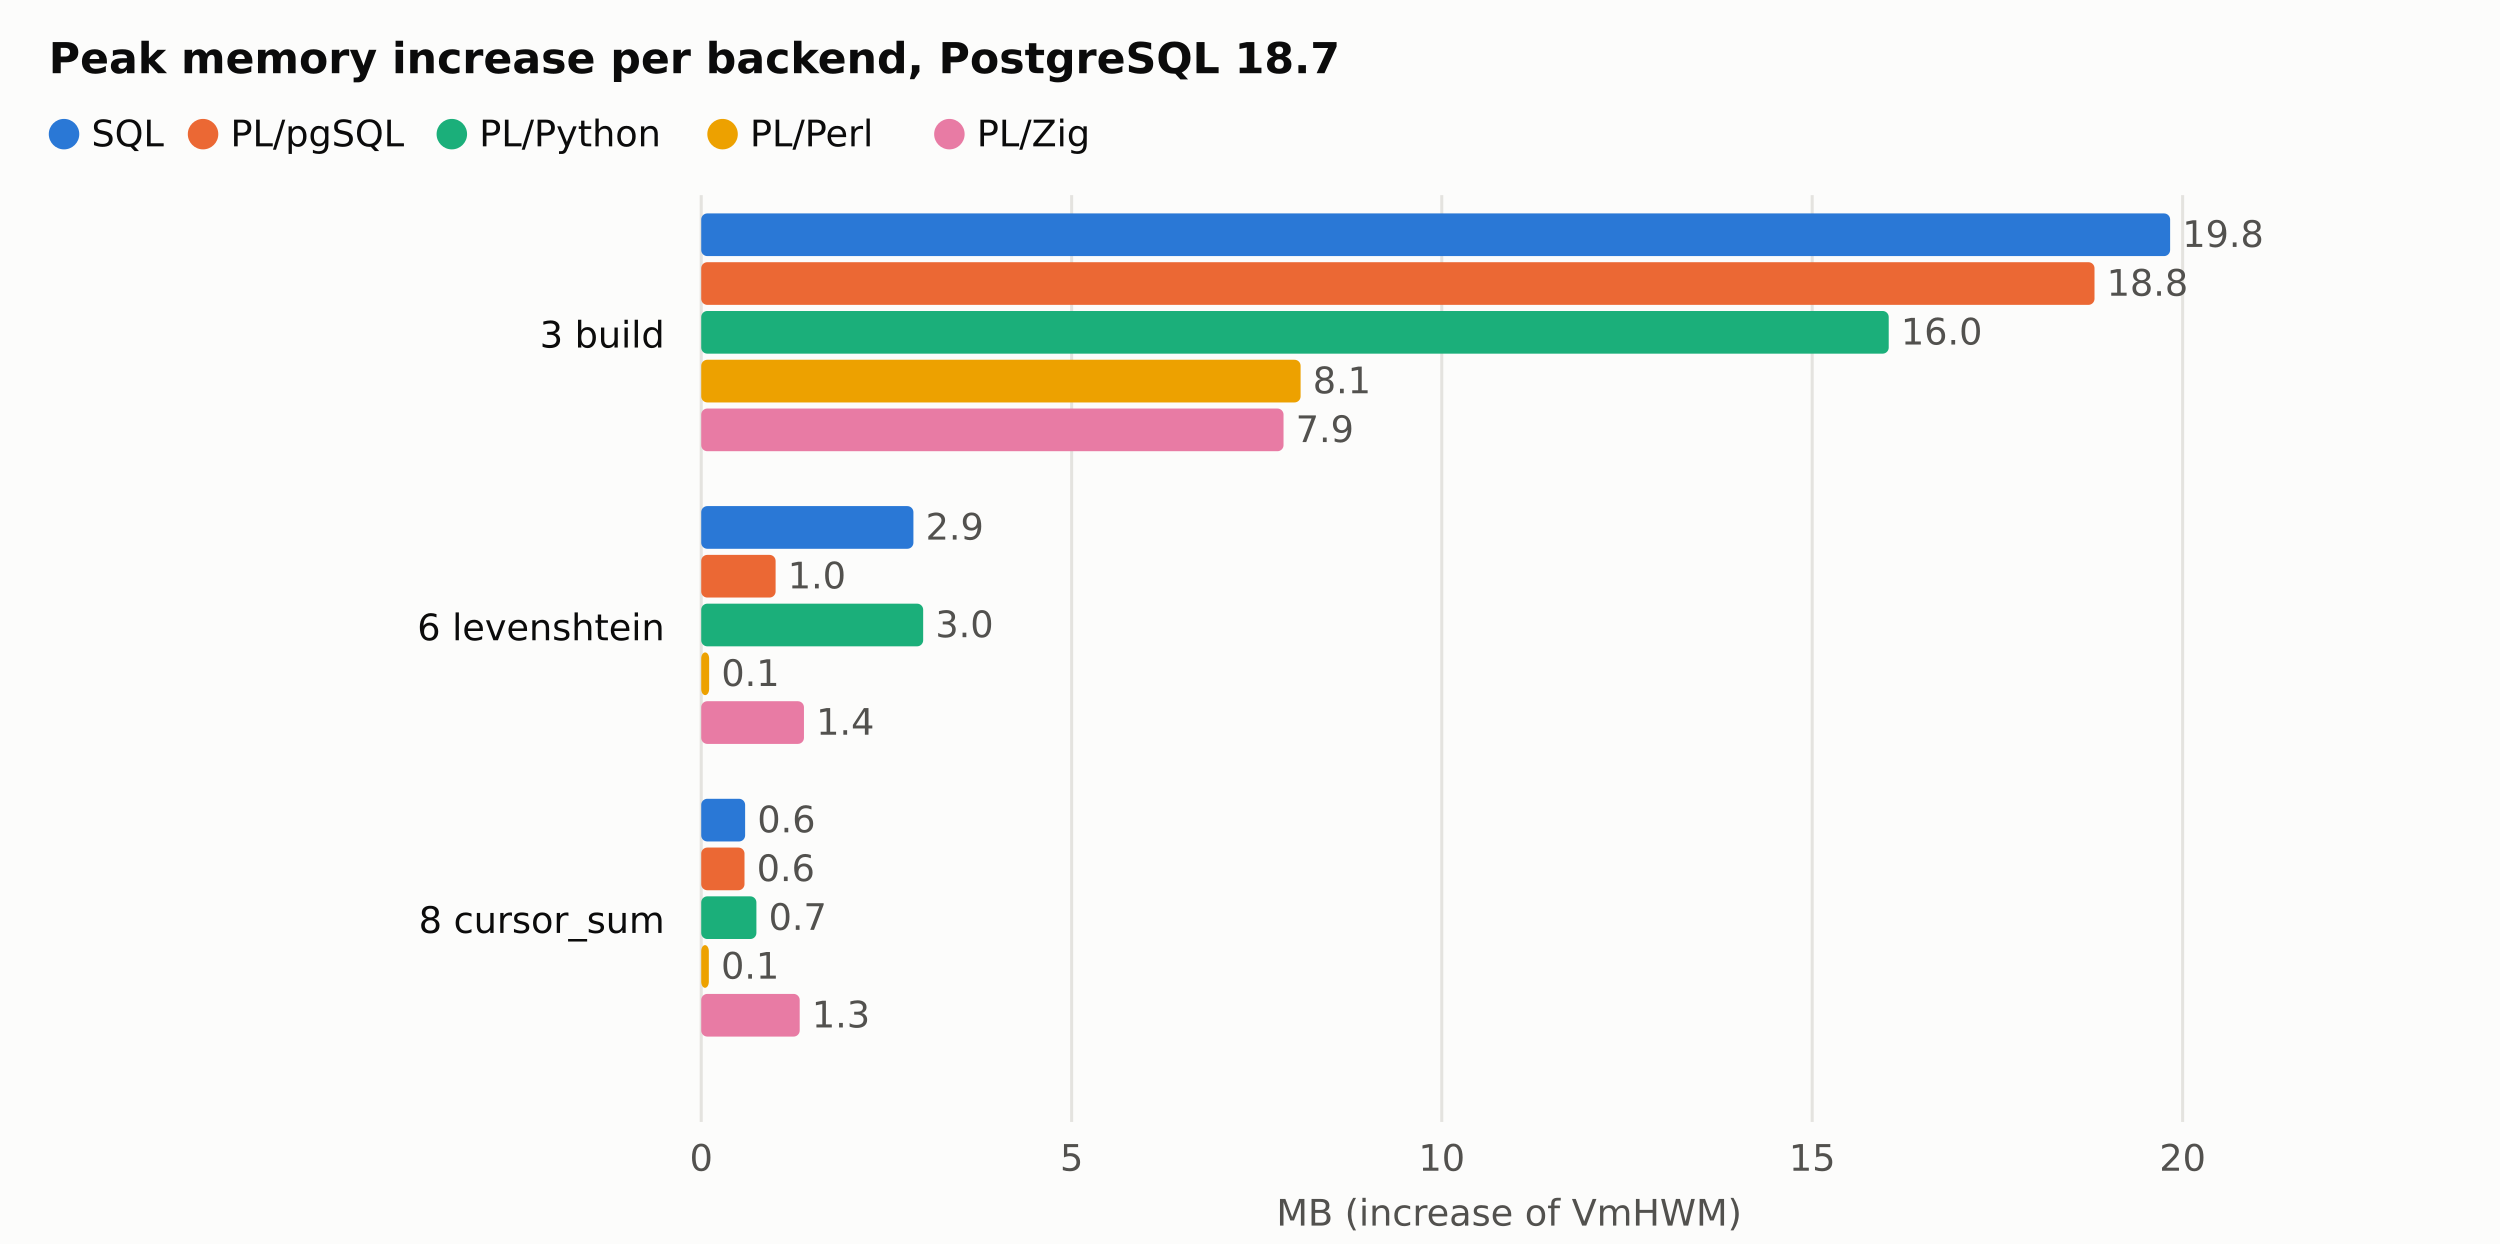
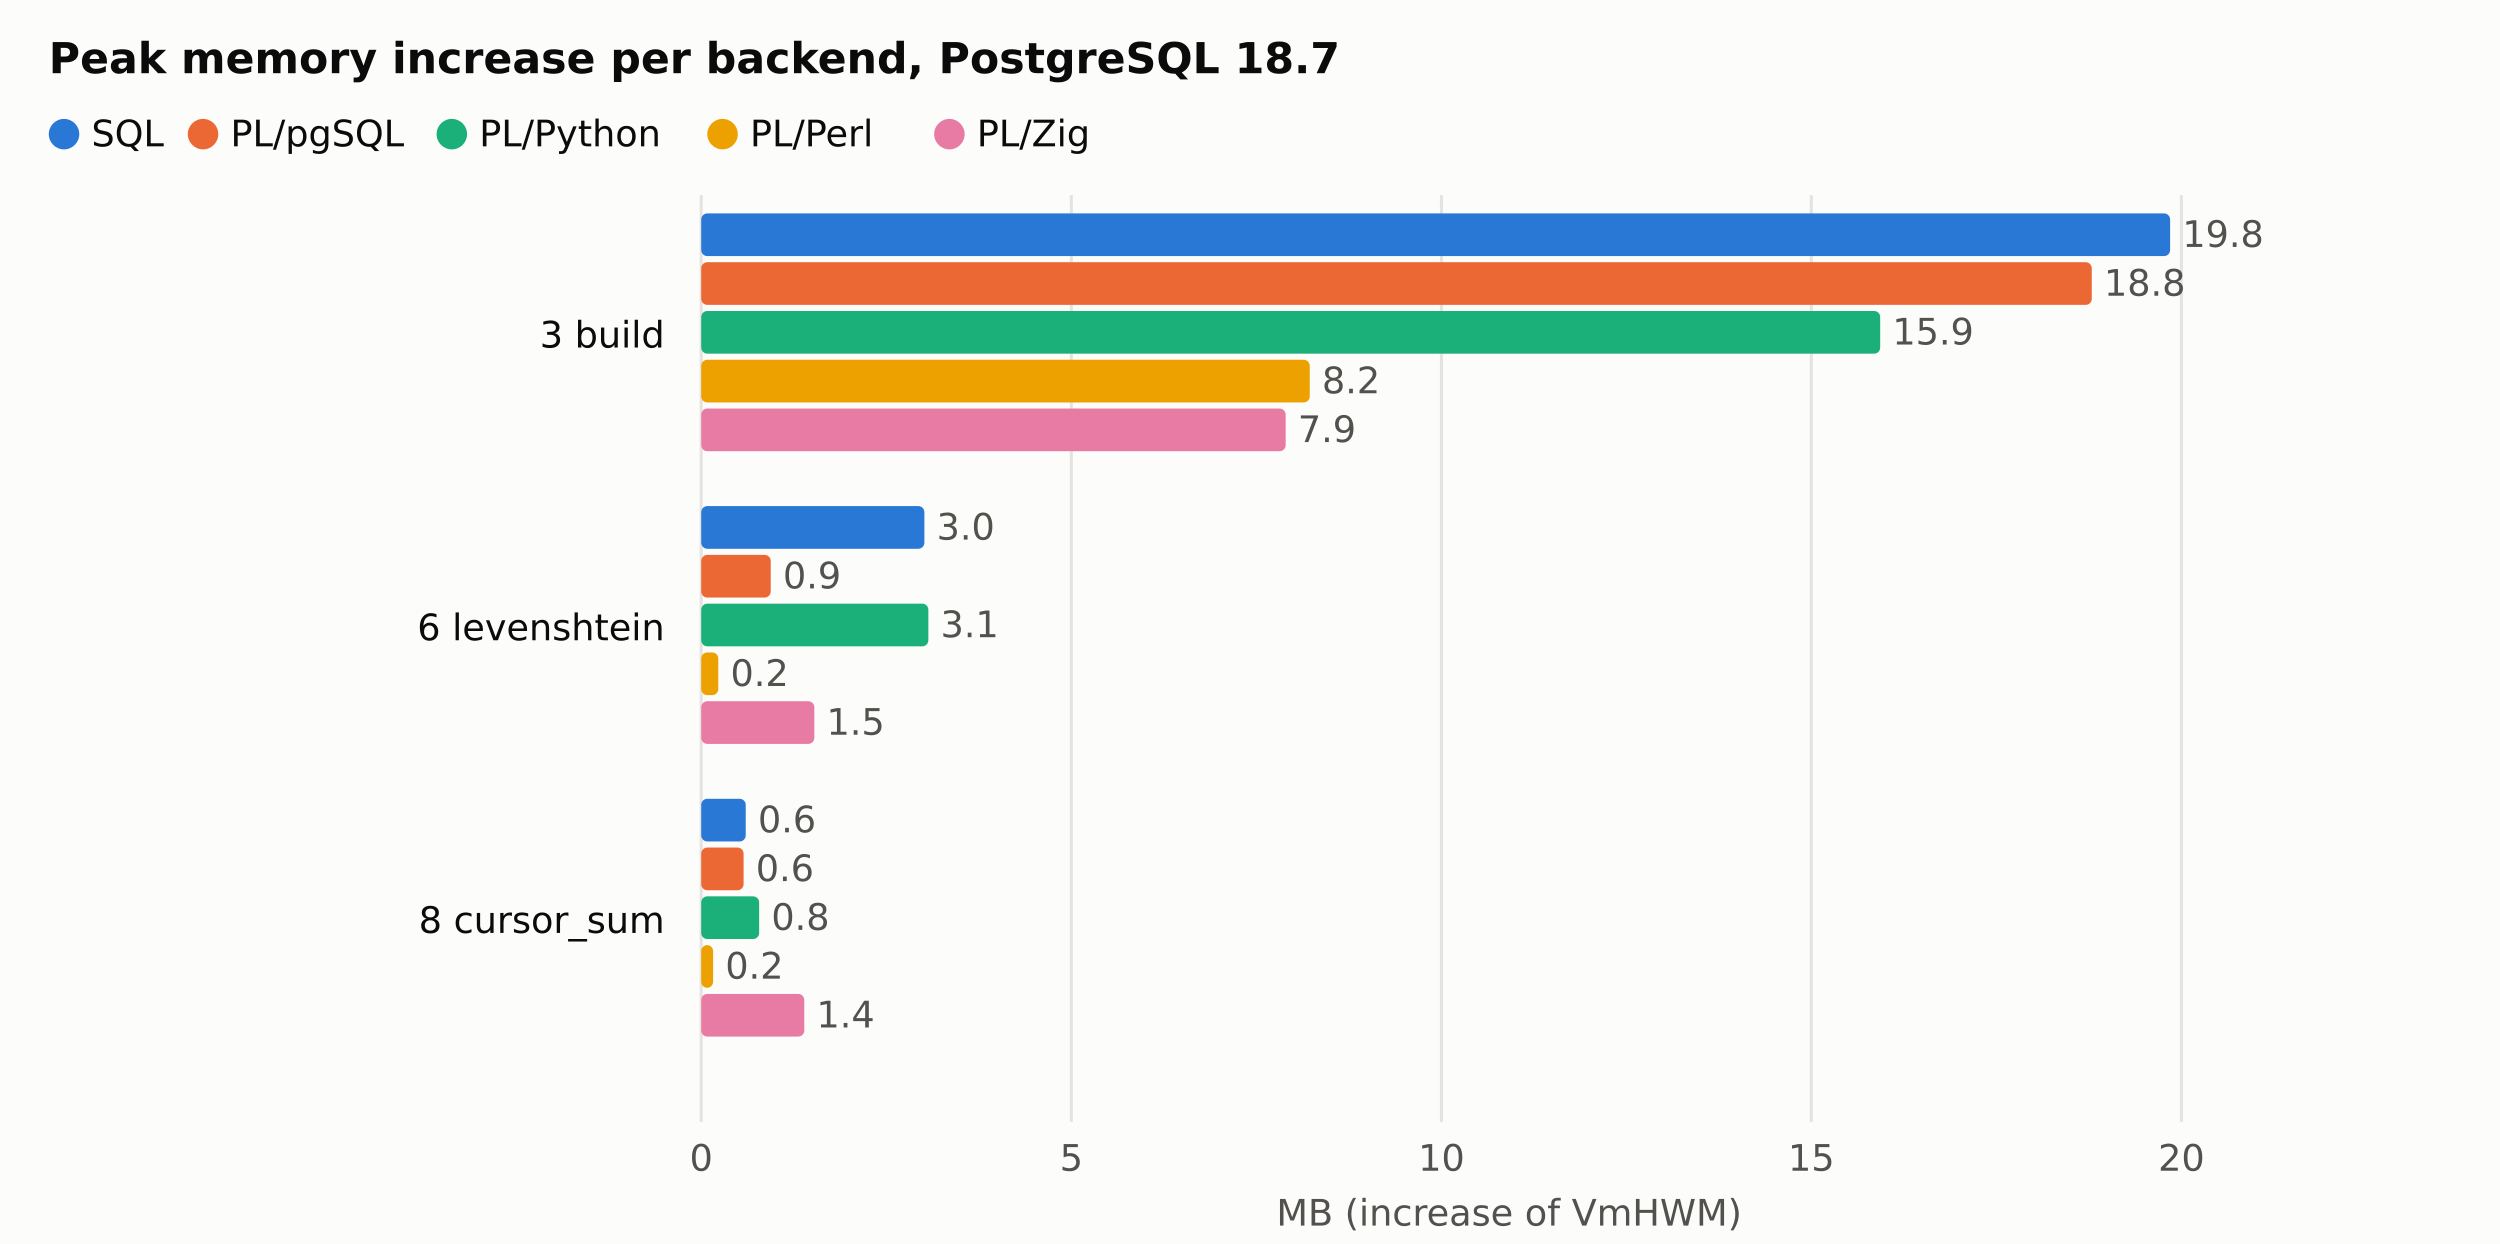
<svg xmlns="http://www.w3.org/2000/svg" viewBox="0 0 820 408" width="820" height="408" role="img" aria-labelledby="t d">
  <style>
  text { font-family: system-ui, -apple-system, 'Segoe UI', 'DejaVu Sans', sans-serif; font-size: 12px; }
  .t { font-size: 14px; font-weight: 600; }
  .bg { fill: #fcfcfb; }
  .ring { stroke: #fcfcfb; stroke-width: 2; }
  text { fill: #52514e; }
  .t, .lab { fill: #0b0b0b; }
  .grid { stroke: #e4e3df; stroke-width: 1; }
  .axis { stroke: #52514e; stroke-width: 1; }
  .f-sql { fill: #2a78d6; } .s-sql { stroke: #2a78d6; fill: none; }
  .f-plpgsql { fill: #eb6834; } .s-plpgsql { stroke: #eb6834; fill: none; }
  .f-plpython { fill: #1baf7a; } .s-plpython { stroke: #1baf7a; fill: none; }
  .f-plperl { fill: #eda100; } .s-plperl { stroke: #eda100; fill: none; }
  .f-plzig { fill: #e87ba4; } .s-plzig { stroke: #e87ba4; fill: none; }
  @media (prefers-color-scheme: dark) {
  .bg { fill: #1a1a19; }
  .ring { stroke: #1a1a19; stroke-width: 2; }
  text { fill: #c3c2b7; }
  .t, .lab { fill: #f0efec; }
  .grid { stroke: #3a3a37; stroke-width: 1; }
  .axis { stroke: #c3c2b7; stroke-width: 1; }
  .f-sql { fill: #3987e5; } .s-sql { stroke: #3987e5; fill: none; }
  .f-plpgsql { fill: #d95926; } .s-plpgsql { stroke: #d95926; fill: none; }
  .f-plpython { fill: #199e70; } .s-plpython { stroke: #199e70; fill: none; }
  .f-plperl { fill: #c98500; } .s-plperl { stroke: #c98500; fill: none; }
  .f-plzig { fill: #d55181; } .s-plzig { stroke: #d55181; fill: none; }
  }
</style>
  <rect width="820" height="408" class="bg" />
  <text x="16" y="24" class="t">Peak memory increase per backend, PostgreSQL 18.7</text>
  <circle cx="21" cy="44" r="5" class="f-sql" />
  <text x="30" y="48" class="lab">SQL</text>
  <circle cx="66.6" cy="44" r="5" class="f-plpgsql" />
  <text x="75.6" y="48" class="lab">PL/pgSQL</text>
  <circle cx="148.2" cy="44" r="5" class="f-plpython" />
  <text x="157.2" y="48" class="lab">PL/Python</text>
  <circle cx="237.0" cy="44" r="5" class="f-plperl" />
  <text x="246.0" y="48" class="lab">PL/Perl</text>
  <circle cx="311.4" cy="44" r="5" class="f-plzig" />
  <text x="320.4" y="48" class="lab">PL/Zig</text>
  <line x1="230.0" y1="64" x2="230.0" y2="368" class="grid" />
  <text x="230.0" y="384" text-anchor="middle">0</text>
-   <line x1="351.5" y1="64" x2="351.5" y2="368" class="grid" />
-   <text x="351.5" y="384" text-anchor="middle">5</text>
-   <line x1="472.9" y1="64" x2="472.9" y2="368" class="grid" />
-   <text x="472.9" y="384" text-anchor="middle">10</text>
-   <line x1="594.4" y1="64" x2="594.4" y2="368" class="grid" />
-   <text x="594.4" y="384" text-anchor="middle">15</text>
-   <line x1="715.9" y1="64" x2="715.9" y2="368" class="grid" />
-   <text x="715.9" y="384" text-anchor="middle">20</text>
+   <line x1="351.4" y1="64" x2="351.4" y2="368" class="grid" />
+   <text x="351.4" y="384" text-anchor="middle">5</text>
+   <line x1="472.8" y1="64" x2="472.8" y2="368" class="grid" />
+   <text x="472.8" y="384" text-anchor="middle">10</text>
+   <line x1="594.1" y1="64" x2="594.1" y2="368" class="grid" />
+   <text x="594.1" y="384" text-anchor="middle">15</text>
+   <line x1="715.5" y1="64" x2="715.5" y2="368" class="grid" />
+   <text x="715.5" y="384" text-anchor="middle">20</text>
  <text x="495" y="402" text-anchor="middle">MB (increase of VmHWM)</text>
  <text x="218" y="114.0" text-anchor="end" class="lab">3 build</text>
  <rect x="230" y="70" width="481.8" height="14" rx="2" class="f-sql" />
  <text x="715.8" y="81">19.8</text>
-   <rect x="230" y="86" width="457.0" height="14" rx="2" class="f-plpgsql" />
-   <text x="691.0" y="97">18.8</text>
-   <rect x="230" y="102" width="389.5" height="14" rx="2" class="f-plpython" />
-   <text x="623.5" y="113">16.0</text>
-   <rect x="230" y="118" width="196.6" height="14" rx="2" class="f-plperl" />
-   <text x="430.6" y="129">8.1</text>
-   <rect x="230" y="134" width="191.0" height="14" rx="2" class="f-plzig" />
-   <text x="425.0" y="145">7.9</text>
+   <rect x="230" y="86" width="456.1" height="14" rx="2" class="f-plpgsql" />
+   <text x="690.1" y="97">18.8</text>
+   <rect x="230" y="102" width="386.7" height="14" rx="2" class="f-plpython" />
+   <text x="620.7" y="113">15.9</text>
+   <rect x="230" y="118" width="199.6" height="14" rx="2" class="f-plperl" />
+   <text x="433.6" y="129">8.2</text>
+   <rect x="230" y="134" width="191.7" height="14" rx="2" class="f-plzig" />
+   <text x="425.7" y="145">7.9</text>
  <text x="218" y="210.0" text-anchor="end" class="lab">6 levenshtein</text>
-   <rect x="230" y="166" width="69.6" height="14" rx="2" class="f-sql" />
-   <text x="303.6" y="177">2.9</text>
-   <rect x="230" y="182" width="24.4" height="14" rx="2" class="f-plpgsql" />
-   <text x="258.4" y="193">1.0</text>
-   <rect x="230" y="198" width="72.8" height="14" rx="2" class="f-plpython" />
-   <text x="306.8" y="209">3.0</text>
-   <rect x="230" y="214" width="2.6" height="14" rx="2" class="f-plperl" />
-   <text x="236.6" y="225">0.1</text>
-   <rect x="230" y="230" width="33.7" height="14" rx="2" class="f-plzig" />
-   <text x="267.7" y="241">1.4</text>
+   <rect x="230" y="166" width="73.2" height="14" rx="2" class="f-sql" />
+   <text x="307.2" y="177">3.0</text>
+   <rect x="230" y="182" width="22.8" height="14" rx="2" class="f-plpgsql" />
+   <text x="256.8" y="193">0.9</text>
+   <rect x="230" y="198" width="74.5" height="14" rx="2" class="f-plpython" />
+   <text x="308.5" y="209">3.1</text>
+   <rect x="230" y="214" width="5.6" height="14" rx="2" class="f-plperl" />
+   <text x="239.6" y="225">0.2</text>
+   <rect x="230" y="230" width="37.1" height="14" rx="2" class="f-plzig" />
+   <text x="271.1" y="241">1.5</text>
  <text x="218" y="306.0" text-anchor="end" class="lab">8 cursor_sum</text>
-   <rect x="230" y="262" width="14.4" height="14" rx="2" class="f-sql" />
-   <text x="248.4" y="273">0.6</text>
-   <rect x="230" y="278" width="14.2" height="14" rx="2" class="f-plpgsql" />
-   <text x="248.2" y="289">0.6</text>
-   <rect x="230" y="294" width="18.1" height="14" rx="2" class="f-plpython" />
-   <text x="252.1" y="305">0.7</text>
-   <rect x="230" y="310" width="2.5" height="14" rx="2" class="f-plperl" />
-   <text x="236.5" y="321">0.1</text>
-   <rect x="230" y="326" width="32.3" height="14" rx="2" class="f-plzig" />
-   <text x="266.3" y="337">1.3</text>
+   <rect x="230" y="262" width="14.6" height="14" rx="2" class="f-sql" />
+   <text x="248.6" y="273">0.6</text>
+   <rect x="230" y="278" width="13.9" height="14" rx="2" class="f-plpgsql" />
+   <text x="247.9" y="289">0.6</text>
+   <rect x="230" y="294" width="19.0" height="14" rx="2" class="f-plpython" />
+   <text x="253.0" y="305">0.8</text>
+   <rect x="230" y="310" width="3.9" height="14" rx="2" class="f-plperl" />
+   <text x="237.9" y="321">0.2</text>
+   <rect x="230" y="326" width="33.8" height="14" rx="2" class="f-plzig" />
+   <text x="267.8" y="337">1.4</text>
</svg>
